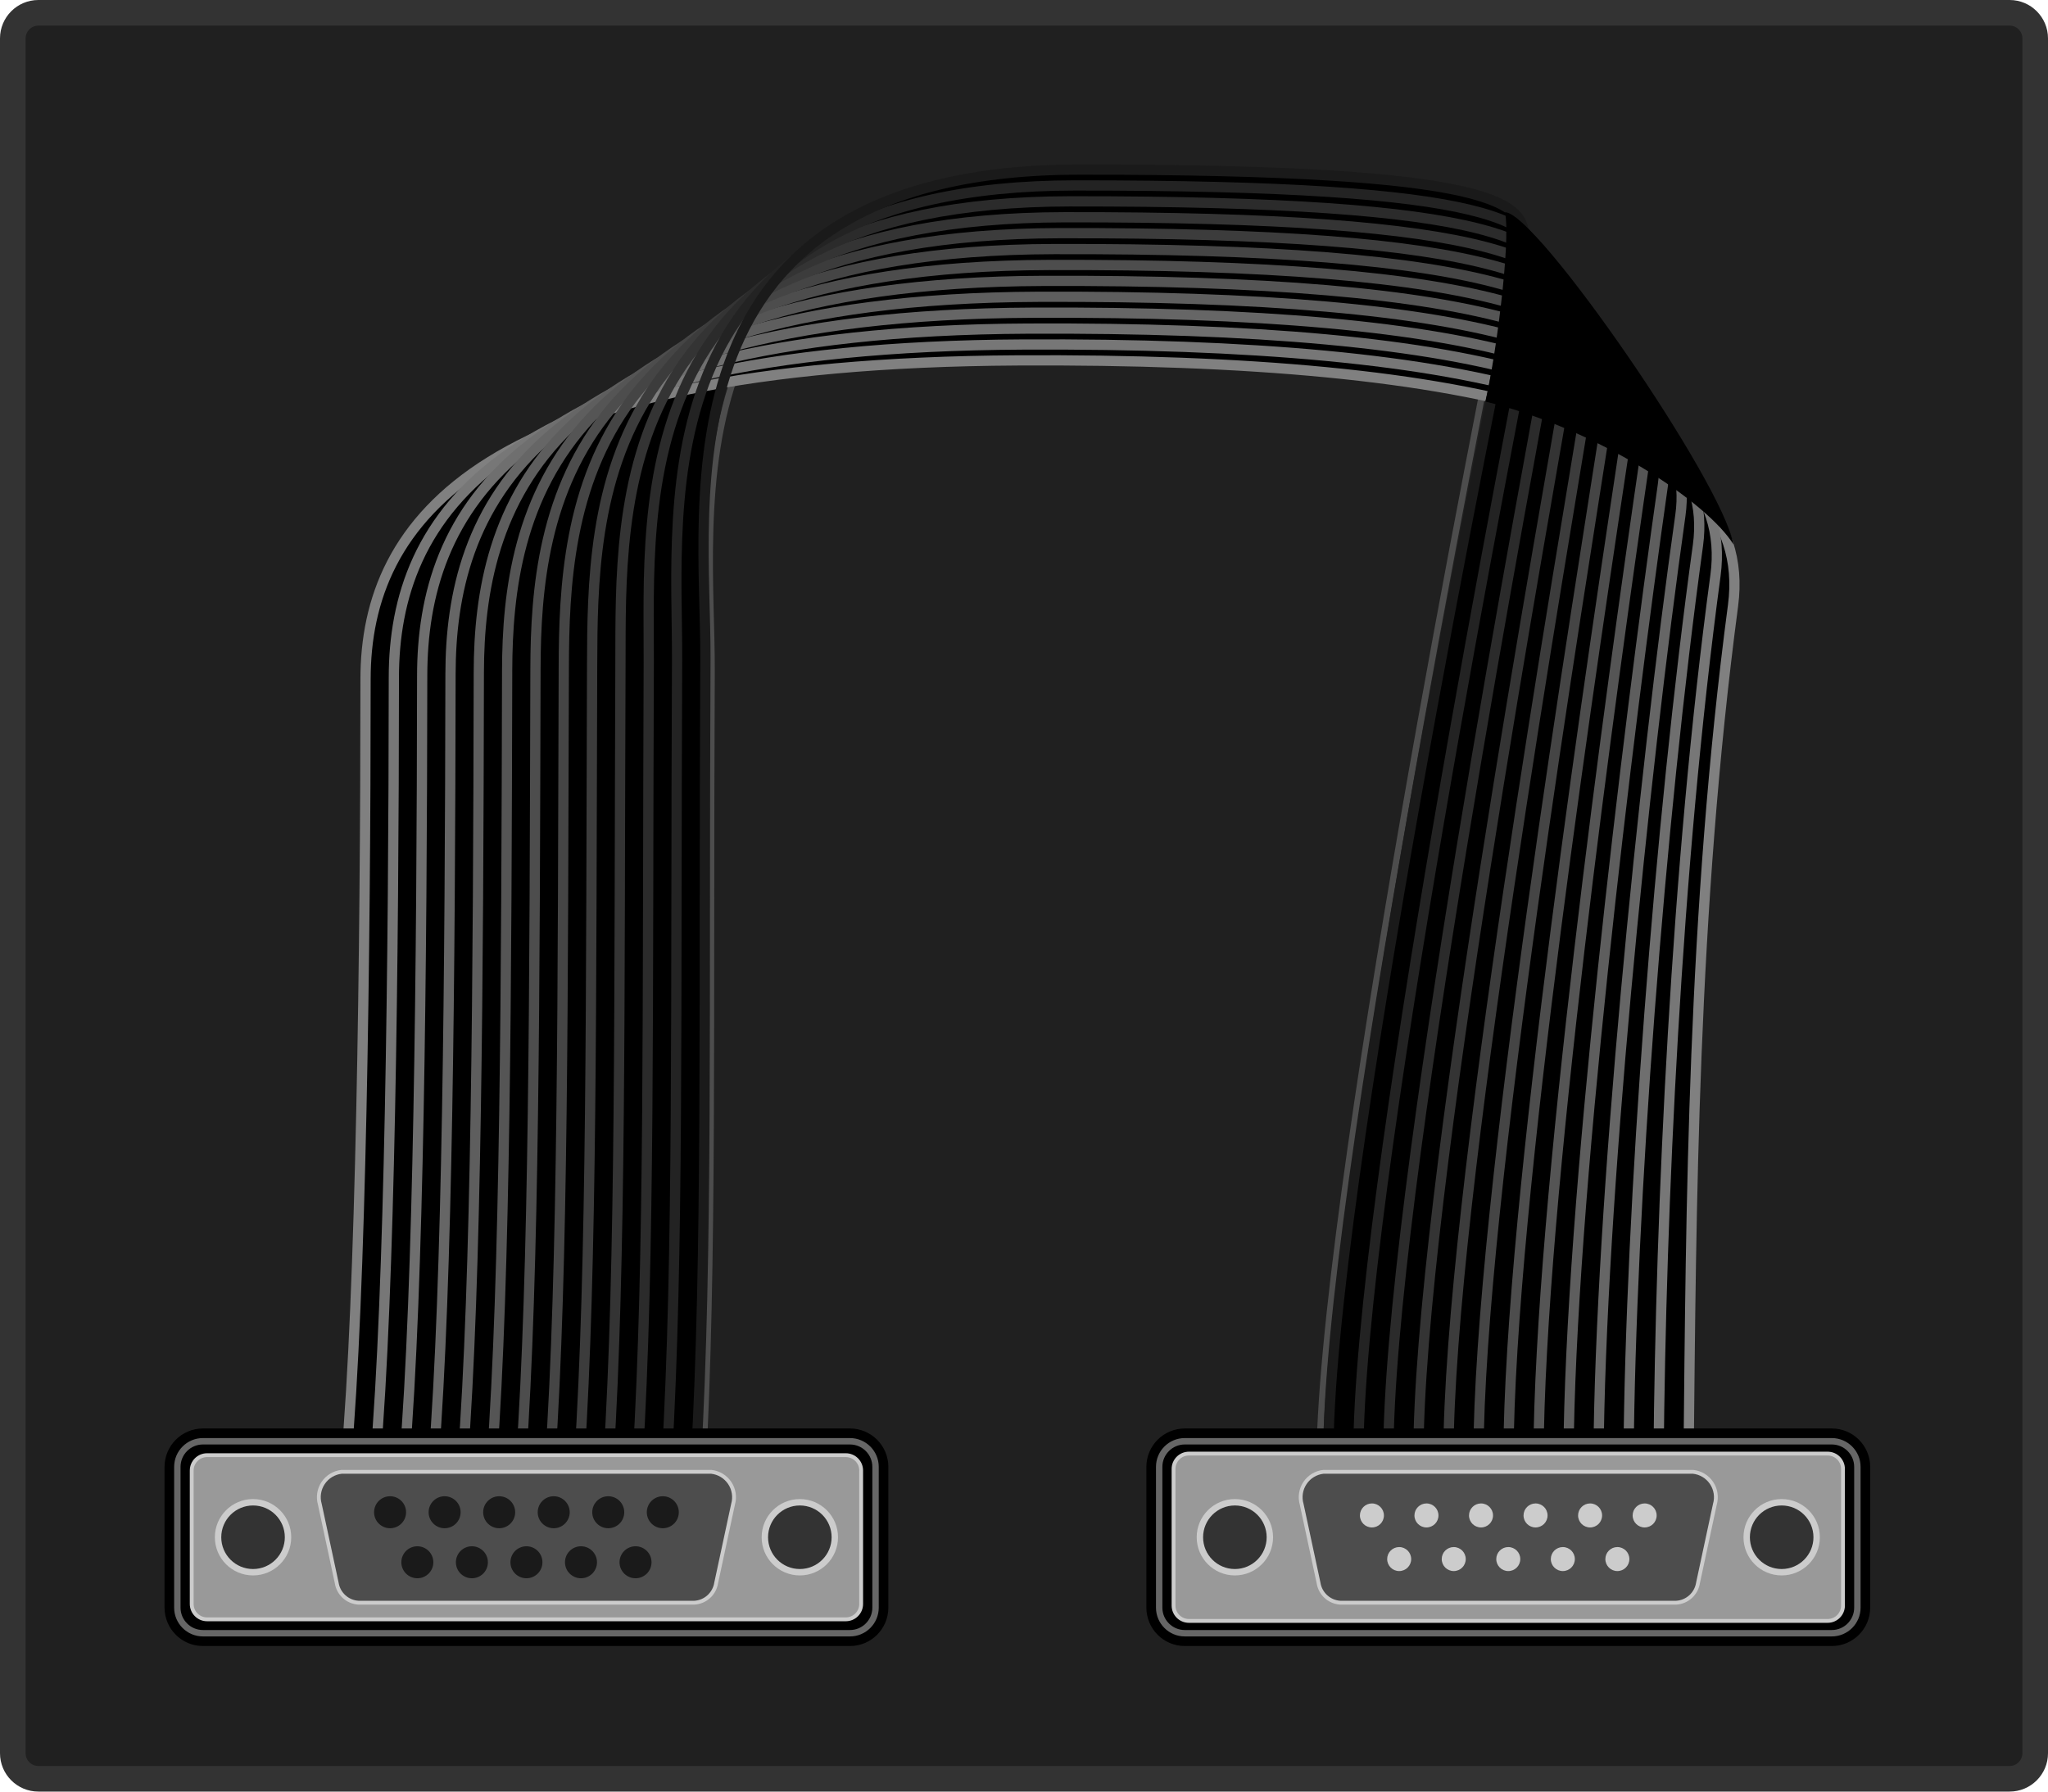
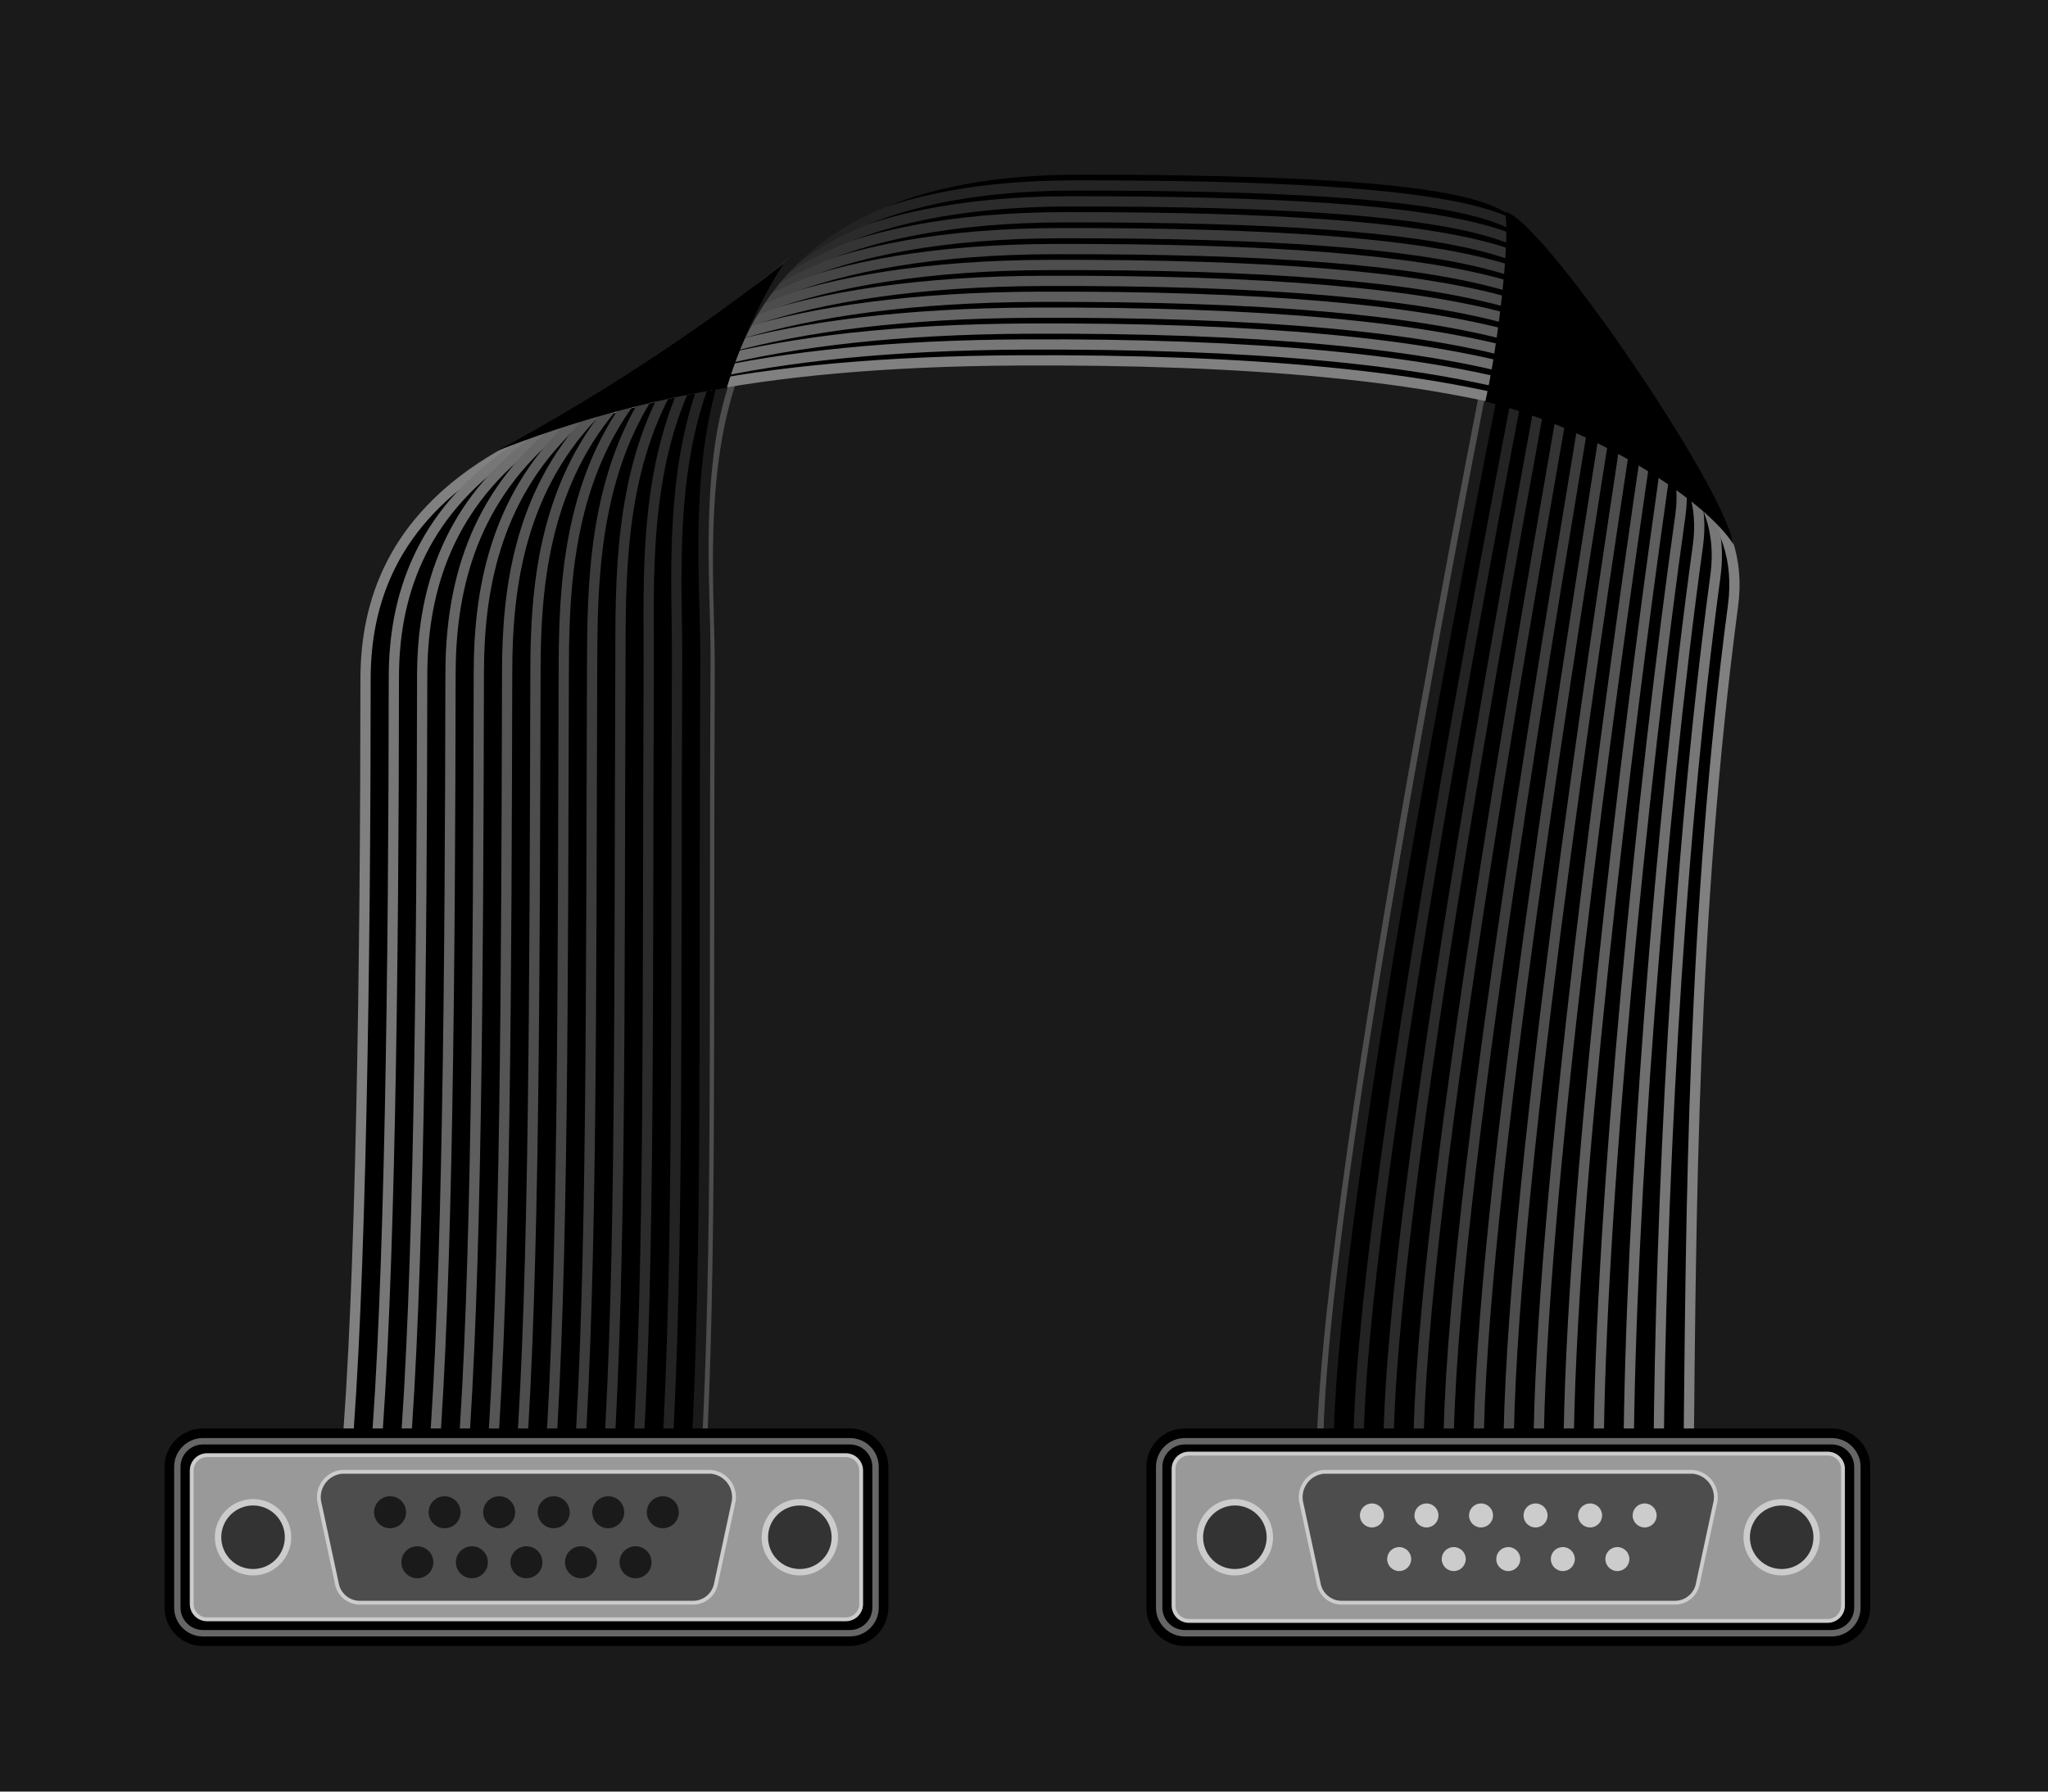
<svg xmlns="http://www.w3.org/2000/svg" viewBox="0 0 160 140">
-   <rect x="1" y="1" width="158" height="138.001" rx="2" ry="2" fill="#202020" />
-   <path d="M157,2a1.001,1.001,0,0,1,1,1V137a1.001,1.001,0,0,1-1,1H3a1.001,1.001,0,0,1-1-1V3A1.001,1.001,0,0,1,3,2H157m0-2H3A3,3,0,0,0,0,3V137a3,3,0,0,0,3,3H157a3,3,0,0,0,3-3V3a3,3,0,0,0-3-3Z" fill="#333" />
+   <rect width="160" height="140" fill="#1a1a1a" />
  <path d="M103.089,114.863c-.122-20.029,12.746-84.39,14.826-94.763.66-3.294-1.798-5.852-33.73-5.852-32.716,0-28.534,25.953-28.593,38.2-.134,27.789.181,46.174-.722,62.71" fill="none" stroke="#4d4d4d" stroke-miterlimit="10" stroke-width="0.5" />
  <path d="M103.763,113.863c-.125-20.029,13.056-84.39,15.186-94.763.676-3.294-1.842-5.852-34.551-5.852-33.512,0-29.228,25.953-29.289,38.2-.137,27.789.185,46.174-.74,62.71H27.034c1.159-12.881,1.524-39.556,1.524-61.083,0-12.353,8.968-24.687,50.94-24.913,35.826-.193,57.763,5.033,55.896,19.149-3.188,24.106-3.291,47.26-3.488,66.551Z" />
  <path d="M27.034,114.159c1.159-12.881,1.524-39.556,1.524-61.083,0-12.353,8.968-24.687,50.94-24.913,35.826-.193,57.763,5.033,55.896,19.149-3.188,24.106-3.275,47.26-3.472,66.551" fill="none" stroke="gray" stroke-linecap="round" stroke-miterlimit="10" stroke-width="0.8" />
  <path d="M29.312,114.159c1.14-13.186,1.447-39.17,1.458-61.218.005-12.344,7.868-25.813,49.136-26.02,35.566-.177,55.885,4.826,54.117,18.041-3.1,22.962-4.277,49.55-4.447,68.902" fill="none" stroke="#777" stroke-linecap="round" stroke-miterlimit="10" stroke-width="0.8" />
  <path d="M31.59,114.159c1.12-13.491,1.37-38.784,1.393-61.354C32.993,40.47,39.752,25.866,80.315,25.678c35.306-.161,54.007,4.62,52.338,16.932-3.012,21.817-5.278,51.839-5.422,71.253" fill="none" stroke="#6f6f6f" stroke-linecap="round" stroke-miterlimit="10" stroke-width="0.8" />
  <path d="M33.868,114.159c1.101-13.795,1.293-38.397,1.328-61.49.015-12.326,5.67-28.066,45.527-28.235,35.046-.144,52.129,4.414,50.559,15.824-2.924,20.673-6.28,54.129-6.397,73.604" fill="none" stroke="#666" stroke-linecap="round" stroke-miterlimit="10" stroke-width="0.8" />
  <path d="M36.146,114.159c1.081-14.1,1.217-38.011,1.262-61.625C37.429,40.216,41.979,23.342,81.131,23.192c34.787-.128,50.278,4.212,48.781,14.716-2.785,19.536-7.282,56.418-7.372,75.955" fill="none" stroke="#5e5e5e" stroke-linecap="round" stroke-miterlimit="10" stroke-width="0.8" />
  <path d="M38.424,114.159c1.062-14.404,1.14-37.625,1.197-61.761.025-12.309,3.471-30.318,41.919-30.449,34.527-.112,48.405,4.006,47.002,13.608-2.687,18.393-8.283,58.708-8.346,78.306" fill="none" stroke="#555" stroke-linecap="round" stroke-miterlimit="10" stroke-width="0.8" />
  <path d="M40.702,114.159c1.042-14.709,1.063-37.238,1.132-61.897.03-12.3,2.372-31.444,40.114-31.557,34.267-.096,46.53,3.8,45.223,12.5-2.59,17.25-9.285,60.997-9.321,80.657" fill="none" stroke="#4d4d4d" stroke-linecap="round" stroke-miterlimit="10" stroke-width="0.8" />
  <path d="M42.98,114.159c1.023-15.014.986-36.852,1.066-62.032.035-12.291,1.273-32.57,38.31-32.664,34.007-.08,44.653,3.595,43.445,11.392C123.305,46.962,115.514,94.142,115.505,113.863" fill="none" stroke="#454545" stroke-linecap="round" stroke-miterlimit="10" stroke-width="0.8" />
  <path d="M45.258,114.159c1.003-15.318.91-36.466,1.001-62.168.04-12.282.174-33.696,36.506-33.771,33.748-.064,42.775,3.388,41.666,10.284-2.406,14.963-11.289,65.576-11.271,85.359" fill="none" stroke="#3c3c3c" stroke-linecap="round" stroke-miterlimit="10" stroke-width="0.8" />
  <path d="M47.536,114.159c.984-15.623.833-36.08.936-62.303C48.517,39.583,47.546,17.034,83.173,16.977c33.488-.048,40.893,3.182,39.887,9.176-2.32,13.819-12.29,67.866-12.246,87.71" fill="none" stroke="#343434" stroke-linecap="round" stroke-miterlimit="10" stroke-width="0.8" />
  <path d="M49.814,114.159c.964-15.927.756-35.693.87-62.439.05-12.265-2.025-35.948,32.897-35.986,33.228-.032,39.009,2.975,38.108,8.068-2.242,12.673-13.292,70.155-13.221,90.061" fill="none" stroke="#2b2b2b" stroke-linecap="round" stroke-miterlimit="10" stroke-width="0.8" />
  <path d="M52.092,114.159c.945-16.232.679-35.307.805-62.575.055-12.256-3.124-37.074,31.093-37.093,32.968-.016,37.121,2.767,36.33,6.96-2.175,11.525-14.294,72.445-14.196,92.412" fill="none" stroke="#232323" stroke-linecap="round" stroke-miterlimit="10" stroke-width="0.8" />
  <path d="M54.37,114.159c.925-16.537.603-34.921.74-62.71.06-12.247-4.224-38.2,29.289-38.2,32.709,0,35.227,2.558,34.551,5.852C116.819,29.473,103.654,93.834,103.779,113.863" fill="none" stroke="#1a1a1a" stroke-linecap="round" stroke-miterlimit="10" stroke-width="0.8" />
  <rect x="90.561" y="112.625" width="54.547" height="15" rx="2" ry="2" />
  <rect x="90.561" y="112.625" width="54.547" height="15" rx="2" ry="2" fill="none" stroke="#000" stroke-miterlimit="10" stroke-width="2" />
  <rect x="90.561" y="112.625" width="54.547" height="15" rx="2" ry="2" fill="none" stroke="#666" stroke-miterlimit="10" stroke-width="0.5" />
  <rect x="91.684" y="113.588" width="52.3" height="13.075" rx="1.2" ry="1.2" fill="#999" stroke="#ccc" stroke-miterlimit="10" stroke-width="0.3" />
  <path d="M130.953,125.239H104.715a1.83,1.83,0,0,1-1.704-1.549l-1.317-6.136a1.995,1.995,0,0,1,1.704-2.542h28.872a1.995,1.995,0,0,1,1.704,2.542l-1.317,6.136A1.83,1.83,0,0,1,130.953,125.239Z" fill="#4d4d4d" stroke="#ccc" stroke-miterlimit="10" stroke-width="0.3" />
  <path d="M139.193,122.858a2.733,2.733,0,1,1,2.733-2.732A2.735,2.735,0,0,1,139.193,122.858Z" fill="#333" />
  <path d="M139.193,117.642a2.483,2.483,0,1,1-2.483,2.483,2.486,2.486,0,0,1,2.483-2.483m0-.5a2.983,2.983,0,1,0,2.983,2.983,2.983,2.983,0,0,0-2.983-2.983Z" fill="#ccc" />
  <path d="M96.476,122.858a2.733,2.733,0,1,1,2.732-2.732A2.736,2.736,0,0,1,96.476,122.858Z" fill="#333" />
  <path d="M96.475,117.642a2.483,2.483,0,1,1-2.483,2.483,2.486,2.486,0,0,1,2.483-2.483m0-.5a2.983,2.983,0,1,0,2.983,2.983,2.983,2.983,0,0,0-2.983-2.983Z" fill="#ccc" />
  <circle cx="107.181" cy="118.421" r="0.938" fill="#ccc" />
  <circle cx="111.442" cy="118.421" r="0.938" fill="#ccc" />
  <circle cx="115.704" cy="118.421" r="0.938" fill="#ccc" />
  <circle cx="119.965" cy="118.421" r="0.938" fill="#ccc" />
  <circle cx="124.226" cy="118.421" r="0.938" fill="#ccc" />
  <circle cx="128.488" cy="118.421" r="0.938" fill="#ccc" />
  <circle cx="126.357" cy="121.83" r="0.938" fill="#ccc" />
  <circle cx="122.096" cy="121.83" r="0.938" fill="#ccc" />
  <circle cx="117.834" cy="121.83" r="0.938" fill="#ccc" />
  <circle cx="113.573" cy="121.83" r="0.938" fill="#ccc" />
  <circle cx="109.311" cy="121.83" r="0.938" fill="#ccc" />
  <rect x="13.855" y="112.625" width="54.547" height="15" rx="2" ry="2" />
  <rect x="13.855" y="112.625" width="54.547" height="15" rx="2" ry="2" fill="none" stroke="#000" stroke-miterlimit="10" stroke-width="2" />
  <rect x="13.855" y="112.625" width="54.547" height="15" rx="2" ry="2" fill="none" stroke="#666" stroke-miterlimit="10" stroke-width="0.5" />
  <rect x="14.978" y="113.711" width="52.3" height="12.828" rx="1.2" ry="1.2" fill="#999" stroke="#ccc" stroke-miterlimit="10" stroke-width="0.3" />
  <path d="M62.487,122.858a2.733,2.733,0,1,1,2.733-2.732A2.735,2.735,0,0,1,62.487,122.858Z" fill="#333" />
  <path d="M62.487,117.642a2.483,2.483,0,1,1-2.483,2.483,2.486,2.486,0,0,1,2.483-2.483m0-.5a2.983,2.983,0,1,0,2.983,2.983,2.983,2.983,0,0,0-2.983-2.983Z" fill="#ccc" />
  <path d="M19.77,122.858a2.733,2.733,0,1,1,2.732-2.732A2.736,2.736,0,0,1,19.77,122.858Z" fill="#333" />
  <path d="M19.769,117.642a2.483,2.483,0,1,1-2.483,2.483,2.486,2.486,0,0,1,2.483-2.483m0-.5a2.983,2.983,0,1,0,2.983,2.983,2.983,2.983,0,0,0-2.983-2.983Z" fill="#ccc" />
  <path d="M117.583,16.583c.458,2.417-.759,11.575-1.542,14.792,8.924,2.199,17.377,7.915,19.381,11.165C134.583,37.667,120.042,16.583,117.583,16.583Z" />
  <path d="M54.247,125.239H28.009a1.83,1.83,0,0,1-1.704-1.549l-1.317-6.136a1.995,1.995,0,0,1,1.704-2.542H55.564a1.995,1.995,0,0,1,1.704,2.542l-1.317,6.136A1.83,1.83,0,0,1,54.247,125.239Z" fill="#4d4d4d" stroke="#ccc" stroke-miterlimit="10" stroke-width="0.3" />
  <circle cx="30.475" cy="118.171" r="1.25" fill="#1a1a1a" />
  <circle cx="34.736" cy="118.171" r="1.25" fill="#1a1a1a" />
  <circle cx="38.998" cy="118.171" r="1.25" fill="#1a1a1a" />
  <circle cx="43.259" cy="118.171" r="1.25" fill="#1a1a1a" />
  <circle cx="47.52" cy="118.171" r="1.25" fill="#1a1a1a" />
  <circle cx="51.782" cy="118.171" r="1.25" fill="#1a1a1a" />
  <circle cx="49.651" cy="122.08" r="1.25" fill="#1a1a1a" />
  <circle cx="45.39" cy="122.08" r="1.25" fill="#1a1a1a" />
  <circle cx="41.128" cy="122.08" r="1.25" fill="#1a1a1a" />
  <circle cx="36.867" cy="122.08" r="1.25" fill="#1a1a1a" />
  <circle cx="32.605" cy="122.08" r="1.25" fill="#1a1a1a" />
+   <path d="M61.208,20.61a160.606,160.606,0,0,1-22.375,14.625,86.865,86.865,0,0,1,17.938-4.938A40.433,40.433,0,0,1,61.208,20.61Z" />
</svg>
